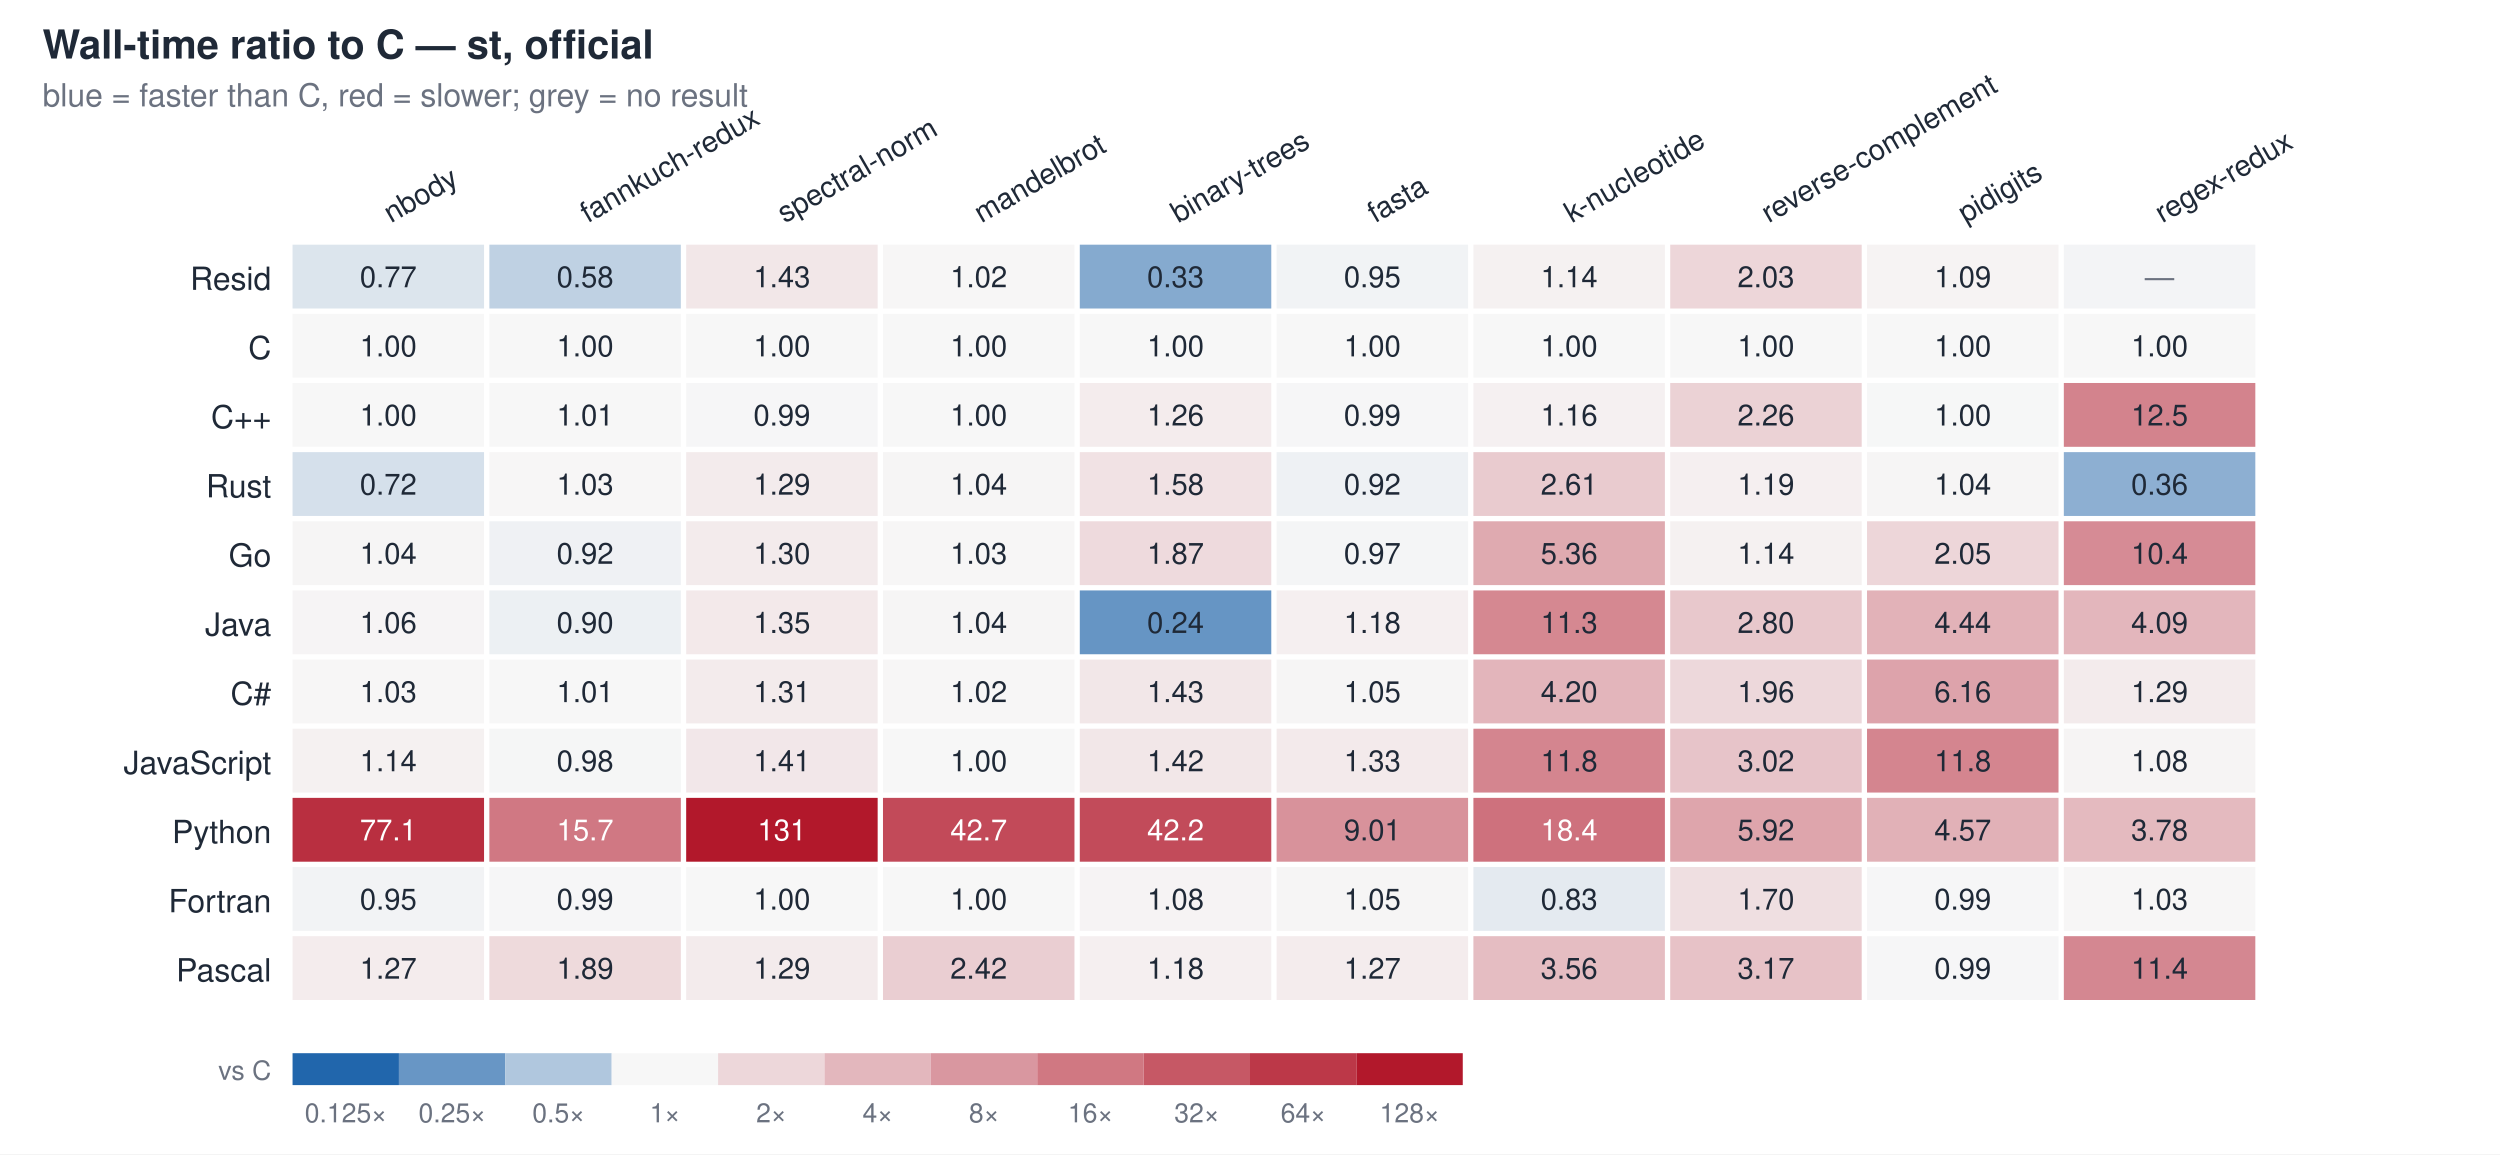
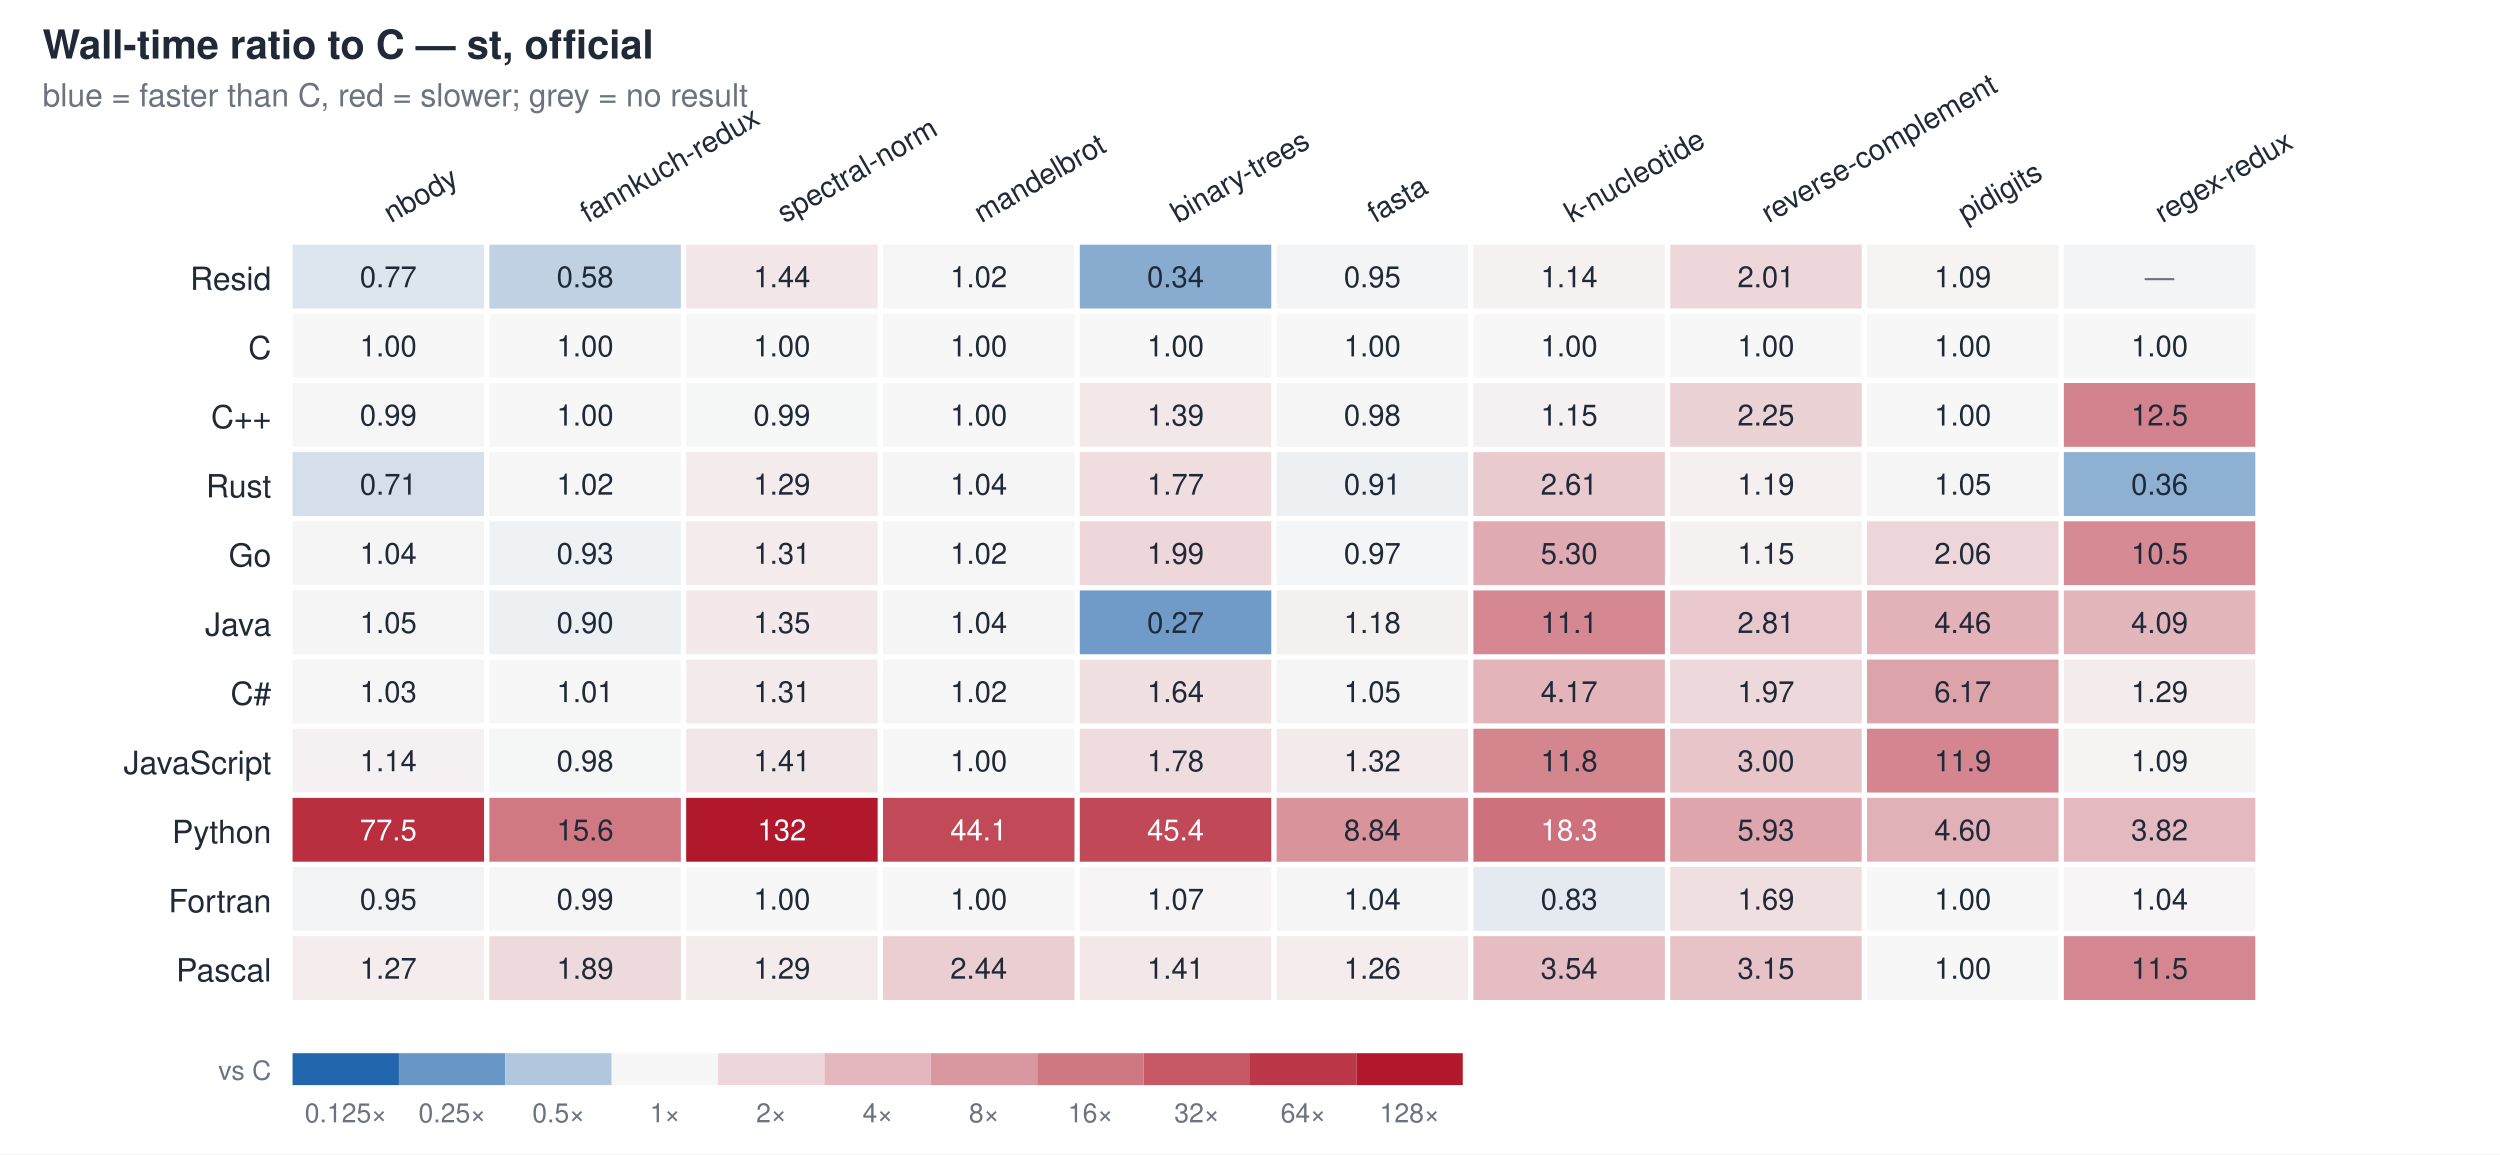
<svg xmlns="http://www.w3.org/2000/svg" width="940" height="434" viewBox="0 0 940 434" font-family="Helvetica, Arial, sans-serif" font-size="11">
  <rect x="0" y="0" width="940" height="434" fill="#ffffff" />
  <text x="16" y="22" font-size="15" font-weight="bold" fill="#1f2937">Wall-time ratio to C — st, official</text>
  <text x="16" y="40" font-size="12" fill="#6b7280">blue = faster than C, red = slower; grey = no result</text>
  <text x="147.0" y="84" text-anchor="start" fill="#1f2937" transform="rotate(-30 147.0 84)">nbody</text>
  <text x="221.0" y="84" text-anchor="start" fill="#1f2937" transform="rotate(-30 221.0 84)">fannkuch-redux</text>
  <text x="295.0" y="84" text-anchor="start" fill="#1f2937" transform="rotate(-30 295.0 84)">spectral-norm</text>
  <text x="369.0" y="84" text-anchor="start" fill="#1f2937" transform="rotate(-30 369.0 84)">mandelbrot</text>
  <text x="443.0" y="84" text-anchor="start" fill="#1f2937" transform="rotate(-30 443.0 84)">binary-trees</text>
  <text x="517.0" y="84" text-anchor="start" fill="#1f2937" transform="rotate(-30 517.0 84)">fasta</text>
  <text x="591.0" y="84" text-anchor="start" fill="#1f2937" transform="rotate(-30 591.0 84)">k-nucleotide</text>
  <text x="665.0" y="84" text-anchor="start" fill="#1f2937" transform="rotate(-30 665.0 84)">reverse-complement</text>
  <text x="739.0" y="84" text-anchor="start" fill="#1f2937" transform="rotate(-30 739.0 84)">pidigits</text>
  <text x="813.0" y="84" text-anchor="start" fill="#1f2937" transform="rotate(-30 813.0 84)">regex-redux</text>
  <text x="102" y="109.0" text-anchor="end" fill="#1f2937" font-size="12">Resid</text>
-   <rect x="110" y="92" width="72" height="24" fill="#dce5ed" />
+   <rect x="110" y="92" width="72" height="24" fill="#dde5ee" />
  <text x="146.0" y="108.0" text-anchor="middle" fill="#1f2937">0.77</text>
  <rect x="184" y="92" width="72" height="24" fill="#bfd1e3" />
  <text x="220.0" y="108.0" text-anchor="middle" fill="#1f2937">0.58</text>
-   <rect x="258" y="92" width="72" height="24" fill="#f2e7e8" />
-   <text x="294.0" y="108.0" text-anchor="middle" fill="#1f2937">1.43</text>
+   <rect x="258" y="92" width="72" height="24" fill="#f2e6e8" />
+   <text x="294.0" y="108.0" text-anchor="middle" fill="#1f2937">1.44</text>
  <rect x="332" y="92" width="72" height="24" fill="#f7f6f6" />
  <text x="368.0" y="108.0" text-anchor="middle" fill="#1f2937">1.02</text>
-   <rect x="406" y="92" width="72" height="24" fill="#85aacf" />
-   <text x="442.0" y="108.0" text-anchor="middle" fill="#1f2937">0.33</text>
-   <rect x="480" y="92" width="72" height="24" fill="#f1f3f5" />
+   <rect x="406" y="92" width="72" height="24" fill="#88acd0" />
+   <text x="442.0" y="108.0" text-anchor="middle" fill="#1f2937">0.34</text>
+   <rect x="480" y="92" width="72" height="24" fill="#f2f4f5" />
  <text x="516.0" y="108.0" text-anchor="middle" fill="#1f2937">0.95</text>
  <rect x="554" y="92" width="72" height="24" fill="#f5f1f1" />
  <text x="590.0" y="108.0" text-anchor="middle" fill="#1f2937">1.14</text>
-   <rect x="628" y="92" width="72" height="24" fill="#edd6d9" />
-   <text x="664.0" y="108.0" text-anchor="middle" fill="#1f2937">2.03</text>
+   <rect x="628" y="92" width="72" height="24" fill="#edd7da" />
+   <text x="664.0" y="108.0" text-anchor="middle" fill="#1f2937">2.01</text>
  <rect x="702" y="92" width="72" height="24" fill="#f6f3f3" />
  <text x="738.0" y="108.0" text-anchor="middle" fill="#1f2937">1.09</text>
  <rect x="776" y="92" width="72" height="24" fill="#f3f4f6" />
  <text x="812.0" y="108.0" text-anchor="middle" fill="#6b7280">—</text>
  <text x="102" y="135.0" text-anchor="end" fill="#1f2937" font-size="12">C</text>
  <rect x="110" y="118" width="72" height="24" fill="#f7f7f7" />
  <text x="146.0" y="134.0" text-anchor="middle" fill="#1f2937">1.00</text>
  <rect x="184" y="118" width="72" height="24" fill="#f7f7f7" />
  <text x="220.0" y="134.0" text-anchor="middle" fill="#1f2937">1.00</text>
  <rect x="258" y="118" width="72" height="24" fill="#f7f7f7" />
  <text x="294.0" y="134.0" text-anchor="middle" fill="#1f2937">1.00</text>
  <rect x="332" y="118" width="72" height="24" fill="#f7f7f7" />
  <text x="368.0" y="134.0" text-anchor="middle" fill="#1f2937">1.00</text>
  <rect x="406" y="118" width="72" height="24" fill="#f7f7f7" />
  <text x="442.0" y="134.0" text-anchor="middle" fill="#1f2937">1.00</text>
  <rect x="480" y="118" width="72" height="24" fill="#f7f7f7" />
  <text x="516.0" y="134.0" text-anchor="middle" fill="#1f2937">1.00</text>
  <rect x="554" y="118" width="72" height="24" fill="#f7f7f7" />
  <text x="590.0" y="134.0" text-anchor="middle" fill="#1f2937">1.00</text>
  <rect x="628" y="118" width="72" height="24" fill="#f7f7f7" />
  <text x="664.0" y="134.0" text-anchor="middle" fill="#1f2937">1.00</text>
  <rect x="702" y="118" width="72" height="24" fill="#f7f7f7" />
  <text x="738.0" y="134.0" text-anchor="middle" fill="#1f2937">1.00</text>
  <rect x="776" y="118" width="72" height="24" fill="#f7f7f7" />
  <text x="812.0" y="134.0" text-anchor="middle" fill="#1f2937">1.00</text>
  <text x="102" y="161.0" text-anchor="end" fill="#1f2937" font-size="12">C++</text>
-   <rect x="110" y="144" width="72" height="24" fill="#f7f7f7" />
-   <text x="146.0" y="160.0" text-anchor="middle" fill="#1f2937">1.00</text>
+   <rect x="110" y="144" width="72" height="24" fill="#f6f6f7" />
+   <text x="146.0" y="160.0" text-anchor="middle" fill="#1f2937">0.99</text>
  <rect x="184" y="144" width="72" height="24" fill="#f7f7f7" />
-   <text x="220.0" y="160.0" text-anchor="middle" fill="#1f2937">1.01</text>
-   <rect x="258" y="144" width="72" height="24" fill="#f6f6f7" />
+   <text x="220.0" y="160.0" text-anchor="middle" fill="#1f2937">1.00</text>
+   <rect x="258" y="144" width="72" height="24" fill="#f6f7f7" />
  <text x="294.0" y="160.0" text-anchor="middle" fill="#1f2937">0.99</text>
  <rect x="332" y="144" width="72" height="24" fill="#f7f7f7" />
  <text x="368.0" y="160.0" text-anchor="middle" fill="#1f2937">1.00</text>
-   <rect x="406" y="144" width="72" height="24" fill="#f4eced" />
-   <text x="442.0" y="160.0" text-anchor="middle" fill="#1f2937">1.26</text>
-   <rect x="480" y="144" width="72" height="24" fill="#f6f6f7" />
-   <text x="516.0" y="160.0" text-anchor="middle" fill="#1f2937">0.99</text>
+   <rect x="406" y="144" width="72" height="24" fill="#f2e8e9" />
+   <text x="442.0" y="160.0" text-anchor="middle" fill="#1f2937">1.39</text>
+   <rect x="480" y="144" width="72" height="24" fill="#f5f5f6" />
+   <text x="516.0" y="160.0" text-anchor="middle" fill="#1f2937">0.98</text>
  <rect x="554" y="144" width="72" height="24" fill="#f5f0f1" />
-   <text x="590.0" y="160.0" text-anchor="middle" fill="#1f2937">1.16</text>
+   <text x="590.0" y="160.0" text-anchor="middle" fill="#1f2937">1.15</text>
  <rect x="628" y="144" width="72" height="24" fill="#ebd2d5" />
-   <text x="664.0" y="160.0" text-anchor="middle" fill="#1f2937">2.26</text>
-   <rect x="702" y="144" width="72" height="24" fill="#f6f7f7" />
+   <text x="664.0" y="160.0" text-anchor="middle" fill="#1f2937">2.25</text>
+   <rect x="702" y="144" width="72" height="24" fill="#f7f7f7" />
  <text x="738.0" y="160.0" text-anchor="middle" fill="#1f2937">1.00</text>
  <rect x="776" y="144" width="72" height="24" fill="#d3838d" />
  <text x="812.0" y="160.0" text-anchor="middle" fill="#1f2937">12.5</text>
  <text x="102" y="187.0" text-anchor="end" fill="#1f2937" font-size="12">Rust</text>
-   <rect x="110" y="170" width="72" height="24" fill="#d5e0eb" />
-   <text x="146.0" y="186.0" text-anchor="middle" fill="#1f2937">0.72</text>
+   <rect x="110" y="170" width="72" height="24" fill="#d4dfeb" />
+   <text x="146.0" y="186.0" text-anchor="middle" fill="#1f2937">0.71</text>
  <rect x="184" y="170" width="72" height="24" fill="#f7f6f6" />
-   <text x="220.0" y="186.0" text-anchor="middle" fill="#1f2937">1.03</text>
+   <text x="220.0" y="186.0" text-anchor="middle" fill="#1f2937">1.02</text>
  <rect x="258" y="170" width="72" height="24" fill="#f3ebec" />
  <text x="294.0" y="186.0" text-anchor="middle" fill="#1f2937">1.29</text>
  <rect x="332" y="170" width="72" height="24" fill="#f6f5f5" />
  <text x="368.0" y="186.0" text-anchor="middle" fill="#1f2937">1.04</text>
-   <rect x="406" y="170" width="72" height="24" fill="#f1e2e4" />
-   <text x="442.0" y="186.0" text-anchor="middle" fill="#1f2937">1.58</text>
-   <rect x="480" y="170" width="72" height="24" fill="#eef1f4" />
-   <text x="516.0" y="186.0" text-anchor="middle" fill="#1f2937">0.92</text>
+   <rect x="406" y="170" width="72" height="24" fill="#efdddf" />
+   <text x="442.0" y="186.0" text-anchor="middle" fill="#1f2937">1.77</text>
+   <rect x="480" y="170" width="72" height="24" fill="#edf0f3" />
+   <text x="516.0" y="186.0" text-anchor="middle" fill="#1f2937">0.91</text>
  <rect x="554" y="170" width="72" height="24" fill="#e9cbcf" />
  <text x="590.0" y="186.0" text-anchor="middle" fill="#1f2937">2.61</text>
  <rect x="628" y="170" width="72" height="24" fill="#f5eff0" />
  <text x="664.0" y="186.0" text-anchor="middle" fill="#1f2937">1.19</text>
  <rect x="702" y="170" width="72" height="24" fill="#f6f5f5" />
-   <text x="738.0" y="186.0" text-anchor="middle" fill="#1f2937">1.04</text>
-   <rect x="776" y="170" width="72" height="24" fill="#8dafd2" />
+   <text x="738.0" y="186.0" text-anchor="middle" fill="#1f2937">1.05</text>
+   <rect x="776" y="170" width="72" height="24" fill="#8eb0d2" />
  <text x="812.0" y="186.0" text-anchor="middle" fill="#1f2937">0.36</text>
  <text x="102" y="213.0" text-anchor="end" fill="#1f2937" font-size="12">Go</text>
  <rect x="110" y="196" width="72" height="24" fill="#f6f5f5" />
  <text x="146.0" y="212.0" text-anchor="middle" fill="#1f2937">1.04</text>
-   <rect x="184" y="196" width="72" height="24" fill="#eff1f4" />
-   <text x="220.0" y="212.0" text-anchor="middle" fill="#1f2937">0.92</text>
+   <rect x="184" y="196" width="72" height="24" fill="#eff2f4" />
+   <text x="220.0" y="212.0" text-anchor="middle" fill="#1f2937">0.93</text>
  <rect x="258" y="196" width="72" height="24" fill="#f3ebec" />
-   <text x="294.0" y="212.0" text-anchor="middle" fill="#1f2937">1.30</text>
+   <text x="294.0" y="212.0" text-anchor="middle" fill="#1f2937">1.31</text>
  <rect x="332" y="196" width="72" height="24" fill="#f7f6f6" />
-   <text x="368.0" y="212.0" text-anchor="middle" fill="#1f2937">1.03</text>
-   <rect x="406" y="196" width="72" height="24" fill="#eedadd" />
-   <text x="442.0" y="212.0" text-anchor="middle" fill="#1f2937">1.87</text>
+   <text x="368.0" y="212.0" text-anchor="middle" fill="#1f2937">1.02</text>
+   <rect x="406" y="196" width="72" height="24" fill="#edd7da" />
+   <text x="442.0" y="212.0" text-anchor="middle" fill="#1f2937">1.99</text>
  <rect x="480" y="196" width="72" height="24" fill="#f4f5f6" />
  <text x="516.0" y="212.0" text-anchor="middle" fill="#1f2937">0.97</text>
-   <rect x="554" y="196" width="72" height="24" fill="#dfaab0" />
-   <text x="590.0" y="212.0" text-anchor="middle" fill="#1f2937">5.36</text>
+   <rect x="554" y="196" width="72" height="24" fill="#dfaab1" />
+   <text x="590.0" y="212.0" text-anchor="middle" fill="#1f2937">5.30</text>
  <rect x="628" y="196" width="72" height="24" fill="#f5f1f1" />
-   <text x="664.0" y="212.0" text-anchor="middle" fill="#1f2937">1.14</text>
+   <text x="664.0" y="212.0" text-anchor="middle" fill="#1f2937">1.15</text>
  <rect x="702" y="196" width="72" height="24" fill="#edd6d9" />
-   <text x="738.0" y="212.0" text-anchor="middle" fill="#1f2937">2.05</text>
-   <rect x="776" y="196" width="72" height="24" fill="#d68b95" />
-   <text x="812.0" y="212.0" text-anchor="middle" fill="#1f2937">10.4</text>
+   <text x="738.0" y="212.0" text-anchor="middle" fill="#1f2937">2.06</text>
+   <rect x="776" y="196" width="72" height="24" fill="#d68b94" />
+   <text x="812.0" y="212.0" text-anchor="middle" fill="#1f2937">10.5</text>
  <text x="102" y="239.0" text-anchor="end" fill="#1f2937" font-size="12">Java</text>
-   <rect x="110" y="222" width="72" height="24" fill="#f6f4f5" />
-   <text x="146.0" y="238.0" text-anchor="middle" fill="#1f2937">1.06</text>
+   <rect x="110" y="222" width="72" height="24" fill="#f6f5f5" />
+   <text x="146.0" y="238.0" text-anchor="middle" fill="#1f2937">1.05</text>
  <rect x="184" y="222" width="72" height="24" fill="#ecf0f3" />
  <text x="220.0" y="238.0" text-anchor="middle" fill="#1f2937">0.90</text>
  <rect x="258" y="222" width="72" height="24" fill="#f3e9ea" />
  <text x="294.0" y="238.0" text-anchor="middle" fill="#1f2937">1.35</text>
  <rect x="332" y="222" width="72" height="24" fill="#f6f5f5" />
  <text x="368.0" y="238.0" text-anchor="middle" fill="#1f2937">1.04</text>
-   <rect x="406" y="222" width="72" height="24" fill="#6695c4" />
-   <text x="442.0" y="238.0" text-anchor="middle" fill="#1f2937">0.24</text>
-   <rect x="480" y="222" width="72" height="24" fill="#f5eff0" />
+   <rect x="406" y="222" width="72" height="24" fill="#709bc8" />
+   <text x="442.0" y="238.0" text-anchor="middle" fill="#1f2937">0.27</text>
+   <rect x="480" y="222" width="72" height="24" fill="#f5f0f0" />
  <text x="516.0" y="238.0" text-anchor="middle" fill="#1f2937">1.18</text>
-   <rect x="554" y="222" width="72" height="24" fill="#d58891" />
-   <text x="590.0" y="238.0" text-anchor="middle" fill="#1f2937">11.3</text>
+   <rect x="554" y="222" width="72" height="24" fill="#d58892" />
+   <text x="590.0" y="238.0" text-anchor="middle" fill="#1f2937">11.1</text>
  <rect x="628" y="222" width="72" height="24" fill="#e8c8cc" />
-   <text x="664.0" y="238.0" text-anchor="middle" fill="#1f2937">2.80</text>
+   <text x="664.0" y="238.0" text-anchor="middle" fill="#1f2937">2.81</text>
  <rect x="702" y="222" width="72" height="24" fill="#e2b2b8" />
-   <text x="738.0" y="238.0" text-anchor="middle" fill="#1f2937">4.44</text>
+   <text x="738.0" y="238.0" text-anchor="middle" fill="#1f2937">4.46</text>
  <rect x="776" y="222" width="72" height="24" fill="#e3b6bc" />
  <text x="812.0" y="238.0" text-anchor="middle" fill="#1f2937">4.09</text>
  <text x="102" y="265.0" text-anchor="end" fill="#1f2937" font-size="12">C#</text>
  <rect x="110" y="248" width="72" height="24" fill="#f7f6f6" />
  <text x="146.0" y="264.0" text-anchor="middle" fill="#1f2937">1.03</text>
  <rect x="184" y="248" width="72" height="24" fill="#f7f7f7" />
  <text x="220.0" y="264.0" text-anchor="middle" fill="#1f2937">1.01</text>
-   <rect x="258" y="248" width="72" height="24" fill="#f3ebec" />
+   <rect x="258" y="248" width="72" height="24" fill="#f3eaeb" />
  <text x="294.0" y="264.0" text-anchor="middle" fill="#1f2937">1.31</text>
  <rect x="332" y="248" width="72" height="24" fill="#f7f6f6" />
  <text x="368.0" y="264.0" text-anchor="middle" fill="#1f2937">1.02</text>
-   <rect x="406" y="248" width="72" height="24" fill="#f2e7e8" />
-   <text x="442.0" y="264.0" text-anchor="middle" fill="#1f2937">1.43</text>
+   <rect x="406" y="248" width="72" height="24" fill="#f0e0e2" />
+   <text x="442.0" y="264.0" text-anchor="middle" fill="#1f2937">1.64</text>
  <rect x="480" y="248" width="72" height="24" fill="#f6f5f5" />
  <text x="516.0" y="264.0" text-anchor="middle" fill="#1f2937">1.05</text>
  <rect x="554" y="248" width="72" height="24" fill="#e3b5bb" />
-   <text x="590.0" y="264.0" text-anchor="middle" fill="#1f2937">4.20</text>
+   <text x="590.0" y="264.0" text-anchor="middle" fill="#1f2937">4.17</text>
  <rect x="628" y="248" width="72" height="24" fill="#edd8db" />
-   <text x="664.0" y="264.0" text-anchor="middle" fill="#1f2937">1.96</text>
+   <text x="664.0" y="264.0" text-anchor="middle" fill="#1f2937">1.97</text>
  <rect x="702" y="248" width="72" height="24" fill="#dda3ab" />
-   <text x="738.0" y="264.0" text-anchor="middle" fill="#1f2937">6.16</text>
+   <text x="738.0" y="264.0" text-anchor="middle" fill="#1f2937">6.17</text>
  <rect x="776" y="248" width="72" height="24" fill="#f3ebec" />
  <text x="812.0" y="264.0" text-anchor="middle" fill="#1f2937">1.29</text>
  <text x="102" y="291.0" text-anchor="end" fill="#1f2937" font-size="12">JavaScript</text>
-   <rect x="110" y="274" width="72" height="24" fill="#f5f1f1" />
+   <rect x="110" y="274" width="72" height="24" fill="#f5f1f2" />
  <text x="146.0" y="290.0" text-anchor="middle" fill="#1f2937">1.14</text>
  <rect x="184" y="274" width="72" height="24" fill="#f5f6f6" />
  <text x="220.0" y="290.0" text-anchor="middle" fill="#1f2937">0.98</text>
-   <rect x="258" y="274" width="72" height="24" fill="#f2e7e9" />
+   <rect x="258" y="274" width="72" height="24" fill="#f2e7e8" />
  <text x="294.0" y="290.0" text-anchor="middle" fill="#1f2937">1.41</text>
  <rect x="332" y="274" width="72" height="24" fill="#f7f7f7" />
  <text x="368.0" y="290.0" text-anchor="middle" fill="#1f2937">1.00</text>
-   <rect x="406" y="274" width="72" height="24" fill="#f2e7e8" />
-   <text x="442.0" y="290.0" text-anchor="middle" fill="#1f2937">1.42</text>
+   <rect x="406" y="274" width="72" height="24" fill="#efdcdf" />
+   <text x="442.0" y="290.0" text-anchor="middle" fill="#1f2937">1.78</text>
  <rect x="480" y="274" width="72" height="24" fill="#f3eaeb" />
-   <text x="516.0" y="290.0" text-anchor="middle" fill="#1f2937">1.33</text>
-   <rect x="554" y="274" width="72" height="24" fill="#d4858f" />
+   <text x="516.0" y="290.0" text-anchor="middle" fill="#1f2937">1.32</text>
+   <rect x="554" y="274" width="72" height="24" fill="#d4868f" />
  <text x="590.0" y="290.0" text-anchor="middle" fill="#1f2937">11.8</text>
-   <rect x="628" y="274" width="72" height="24" fill="#e7c4c9" />
-   <text x="664.0" y="290.0" text-anchor="middle" fill="#1f2937">3.02</text>
+   <rect x="628" y="274" width="72" height="24" fill="#e7c5c9" />
+   <text x="664.0" y="290.0" text-anchor="middle" fill="#1f2937">3.00</text>
  <rect x="702" y="274" width="72" height="24" fill="#d4858f" />
-   <text x="738.0" y="290.0" text-anchor="middle" fill="#1f2937">11.8</text>
-   <rect x="776" y="274" width="72" height="24" fill="#f6f4f4" />
-   <text x="812.0" y="290.0" text-anchor="middle" fill="#1f2937">1.08</text>
+   <text x="738.0" y="290.0" text-anchor="middle" fill="#1f2937">11.9</text>
+   <rect x="776" y="274" width="72" height="24" fill="#f6f3f3" />
+   <text x="812.0" y="290.0" text-anchor="middle" fill="#1f2937">1.09</text>
  <text x="102" y="317.0" text-anchor="end" fill="#1f2937" font-size="12">Python</text>
  <rect x="110" y="300" width="72" height="24" fill="#b92f40" />
-   <text x="146.0" y="316.0" text-anchor="middle" fill="#ffffff">77.1</text>
-   <rect x="184" y="300" width="72" height="24" fill="#d07883" />
-   <text x="220.0" y="316.0" text-anchor="middle" fill="#ffffff">15.7</text>
+   <text x="146.0" y="316.0" text-anchor="middle" fill="#ffffff">77.5</text>
+   <rect x="184" y="300" width="72" height="24" fill="#d07983" />
+   <text x="220.0" y="316.0" text-anchor="middle" fill="#1f2937">15.6</text>
  <rect x="258" y="300" width="72" height="24" fill="#b2182b" />
-   <text x="294.0" y="316.0" text-anchor="middle" fill="#ffffff">131</text>
-   <rect x="332" y="300" width="72" height="24" fill="#c24a59" />
-   <text x="368.0" y="316.0" text-anchor="middle" fill="#ffffff">42.7</text>
-   <rect x="406" y="300" width="72" height="24" fill="#c24b5a" />
-   <text x="442.0" y="316.0" text-anchor="middle" fill="#ffffff">42.2</text>
-   <rect x="480" y="300" width="72" height="24" fill="#d8929b" />
-   <text x="516.0" y="316.0" text-anchor="middle" fill="#1f2937">9.01</text>
+   <text x="294.0" y="316.0" text-anchor="middle" fill="#ffffff">132</text>
+   <rect x="332" y="300" width="72" height="24" fill="#c14958" />
+   <text x="368.0" y="316.0" text-anchor="middle" fill="#ffffff">44.1</text>
+   <rect x="406" y="300" width="72" height="24" fill="#c14857" />
+   <text x="442.0" y="316.0" text-anchor="middle" fill="#ffffff">45.4</text>
+   <rect x="480" y="300" width="72" height="24" fill="#d8939b" />
+   <text x="516.0" y="316.0" text-anchor="middle" fill="#1f2937">8.84</text>
  <rect x="554" y="300" width="72" height="24" fill="#ce717d" />
-   <text x="590.0" y="316.0" text-anchor="middle" fill="#ffffff">18.4</text>
+   <text x="590.0" y="316.0" text-anchor="middle" fill="#ffffff">18.3</text>
  <rect x="628" y="300" width="72" height="24" fill="#dea5ac" />
-   <text x="664.0" y="316.0" text-anchor="middle" fill="#1f2937">5.92</text>
+   <text x="664.0" y="316.0" text-anchor="middle" fill="#1f2937">5.93</text>
  <rect x="702" y="300" width="72" height="24" fill="#e1b1b7" />
-   <text x="738.0" y="316.0" text-anchor="middle" fill="#1f2937">4.57</text>
-   <rect x="776" y="300" width="72" height="24" fill="#e4babf" />
-   <text x="812.0" y="316.0" text-anchor="middle" fill="#1f2937">3.78</text>
+   <text x="738.0" y="316.0" text-anchor="middle" fill="#1f2937">4.60</text>
+   <rect x="776" y="300" width="72" height="24" fill="#e4b9bf" />
+   <text x="812.0" y="316.0" text-anchor="middle" fill="#1f2937">3.82</text>
  <text x="102" y="343.0" text-anchor="end" fill="#1f2937" font-size="12">Fortran</text>
  <rect x="110" y="326" width="72" height="24" fill="#f2f3f5" />
  <text x="146.0" y="342.0" text-anchor="middle" fill="#1f2937">0.95</text>
  <rect x="184" y="326" width="72" height="24" fill="#f6f6f7" />
  <text x="220.0" y="342.0" text-anchor="middle" fill="#1f2937">0.99</text>
  <rect x="258" y="326" width="72" height="24" fill="#f7f7f7" />
  <text x="294.0" y="342.0" text-anchor="middle" fill="#1f2937">1.00</text>
  <rect x="332" y="326" width="72" height="24" fill="#f7f7f7" />
  <text x="368.0" y="342.0" text-anchor="middle" fill="#1f2937">1.00</text>
-   <rect x="406" y="326" width="72" height="24" fill="#f6f3f4" />
-   <text x="442.0" y="342.0" text-anchor="middle" fill="#1f2937">1.08</text>
+   <rect x="406" y="326" width="72" height="24" fill="#f6f4f4" />
+   <text x="442.0" y="342.0" text-anchor="middle" fill="#1f2937">1.07</text>
  <rect x="480" y="326" width="72" height="24" fill="#f6f5f5" />
-   <text x="516.0" y="342.0" text-anchor="middle" fill="#1f2937">1.05</text>
+   <text x="516.0" y="342.0" text-anchor="middle" fill="#1f2937">1.04</text>
  <rect x="554" y="326" width="72" height="24" fill="#e4eaf0" />
  <text x="590.0" y="342.0" text-anchor="middle" fill="#1f2937">0.83</text>
-   <rect x="628" y="326" width="72" height="24" fill="#efdfe1" />
-   <text x="664.0" y="342.0" text-anchor="middle" fill="#1f2937">1.70</text>
-   <rect x="702" y="326" width="72" height="24" fill="#f6f6f7" />
-   <text x="738.0" y="342.0" text-anchor="middle" fill="#1f2937">0.99</text>
-   <rect x="776" y="326" width="72" height="24" fill="#f7f6f6" />
-   <text x="812.0" y="342.0" text-anchor="middle" fill="#1f2937">1.03</text>
+   <rect x="628" y="326" width="72" height="24" fill="#f0dfe1" />
+   <text x="664.0" y="342.0" text-anchor="middle" fill="#1f2937">1.69</text>
+   <rect x="702" y="326" width="72" height="24" fill="#f7f7f7" />
+   <text x="738.0" y="342.0" text-anchor="middle" fill="#1f2937">1.00</text>
+   <rect x="776" y="326" width="72" height="24" fill="#f7f5f6" />
+   <text x="812.0" y="342.0" text-anchor="middle" fill="#1f2937">1.04</text>
  <text x="102" y="369.0" text-anchor="end" fill="#1f2937" font-size="12">Pascal</text>
  <rect x="110" y="352" width="72" height="24" fill="#f4eced" />
  <text x="146.0" y="368.0" text-anchor="middle" fill="#1f2937">1.27</text>
  <rect x="184" y="352" width="72" height="24" fill="#eedadc" />
  <text x="220.0" y="368.0" text-anchor="middle" fill="#1f2937">1.89</text>
  <rect x="258" y="352" width="72" height="24" fill="#f3ebec" />
  <text x="294.0" y="368.0" text-anchor="middle" fill="#1f2937">1.29</text>
-   <rect x="332" y="352" width="72" height="24" fill="#eaced2" />
-   <text x="368.0" y="368.0" text-anchor="middle" fill="#1f2937">2.42</text>
-   <rect x="406" y="352" width="72" height="24" fill="#f5eff0" />
-   <text x="442.0" y="368.0" text-anchor="middle" fill="#1f2937">1.18</text>
+   <rect x="332" y="352" width="72" height="24" fill="#eaced1" />
+   <text x="368.0" y="368.0" text-anchor="middle" fill="#1f2937">2.44</text>
+   <rect x="406" y="352" width="72" height="24" fill="#f2e7e9" />
+   <text x="442.0" y="368.0" text-anchor="middle" fill="#1f2937">1.41</text>
  <rect x="480" y="352" width="72" height="24" fill="#f4eced" />
-   <text x="516.0" y="368.0" text-anchor="middle" fill="#1f2937">1.27</text>
+   <text x="516.0" y="368.0" text-anchor="middle" fill="#1f2937">1.26</text>
  <rect x="554" y="352" width="72" height="24" fill="#e5bdc2" />
-   <text x="590.0" y="368.0" text-anchor="middle" fill="#1f2937">3.56</text>
+   <text x="590.0" y="368.0" text-anchor="middle" fill="#1f2937">3.54</text>
  <rect x="628" y="352" width="72" height="24" fill="#e7c2c7" />
-   <text x="664.0" y="368.0" text-anchor="middle" fill="#1f2937">3.17</text>
-   <rect x="702" y="352" width="72" height="24" fill="#f6f6f7" />
-   <text x="738.0" y="368.0" text-anchor="middle" fill="#1f2937">0.99</text>
-   <rect x="776" y="352" width="72" height="24" fill="#d48791" />
-   <text x="812.0" y="368.0" text-anchor="middle" fill="#1f2937">11.4</text>
+   <text x="664.0" y="368.0" text-anchor="middle" fill="#1f2937">3.15</text>
+   <rect x="702" y="352" width="72" height="24" fill="#f7f7f7" />
+   <text x="738.0" y="368.0" text-anchor="middle" fill="#1f2937">1.00</text>
+   <rect x="776" y="352" width="72" height="24" fill="#d48790" />
+   <text x="812.0" y="368.0" text-anchor="middle" fill="#1f2937">11.5</text>
  <rect x="110" y="396" width="40" height="12" fill="#2166ac" />
  <text x="130.0" y="422" text-anchor="middle" fill="#6b7280" font-size="10">0.125×</text>
  <rect x="150" y="396" width="40" height="12" fill="#6896c5" />
  <text x="170.0" y="422" text-anchor="middle" fill="#6b7280" font-size="10">0.25×</text>
  <rect x="190" y="396" width="40" height="12" fill="#b0c7de" />
  <text x="210.0" y="422" text-anchor="middle" fill="#6b7280" font-size="10">0.5×</text>
  <rect x="230" y="396" width="40" height="12" fill="#f7f7f7" />
  <text x="250.0" y="422" text-anchor="middle" fill="#6b7280" font-size="10">1×</text>
  <rect x="270" y="396" width="40" height="12" fill="#edd7da" />
  <text x="290.0" y="422" text-anchor="middle" fill="#6b7280" font-size="10">2×</text>
  <rect x="310" y="396" width="40" height="12" fill="#e3b7bd" />
  <text x="330.0" y="422" text-anchor="middle" fill="#6b7280" font-size="10">4×</text>
  <rect x="350" y="396" width="40" height="12" fill="#d997a0" />
  <text x="370.0" y="422" text-anchor="middle" fill="#6b7280" font-size="10">8×</text>
  <rect x="390" y="396" width="40" height="12" fill="#d07882" />
  <text x="410.0" y="422" text-anchor="middle" fill="#6b7280" font-size="10">16×</text>
  <rect x="430" y="396" width="40" height="12" fill="#c65865" />
  <text x="450.0" y="422" text-anchor="middle" fill="#6b7280" font-size="10">32×</text>
  <rect x="470" y="396" width="40" height="12" fill="#bc3848" />
  <text x="490.0" y="422" text-anchor="middle" fill="#6b7280" font-size="10">64×</text>
  <rect x="510" y="396" width="40" height="12" fill="#b2182b" />
  <text x="530.0" y="422" text-anchor="middle" fill="#6b7280" font-size="10">128×</text>
  <text x="102" y="406" text-anchor="end" fill="#6b7280" font-size="10">vs C</text>
</svg>
